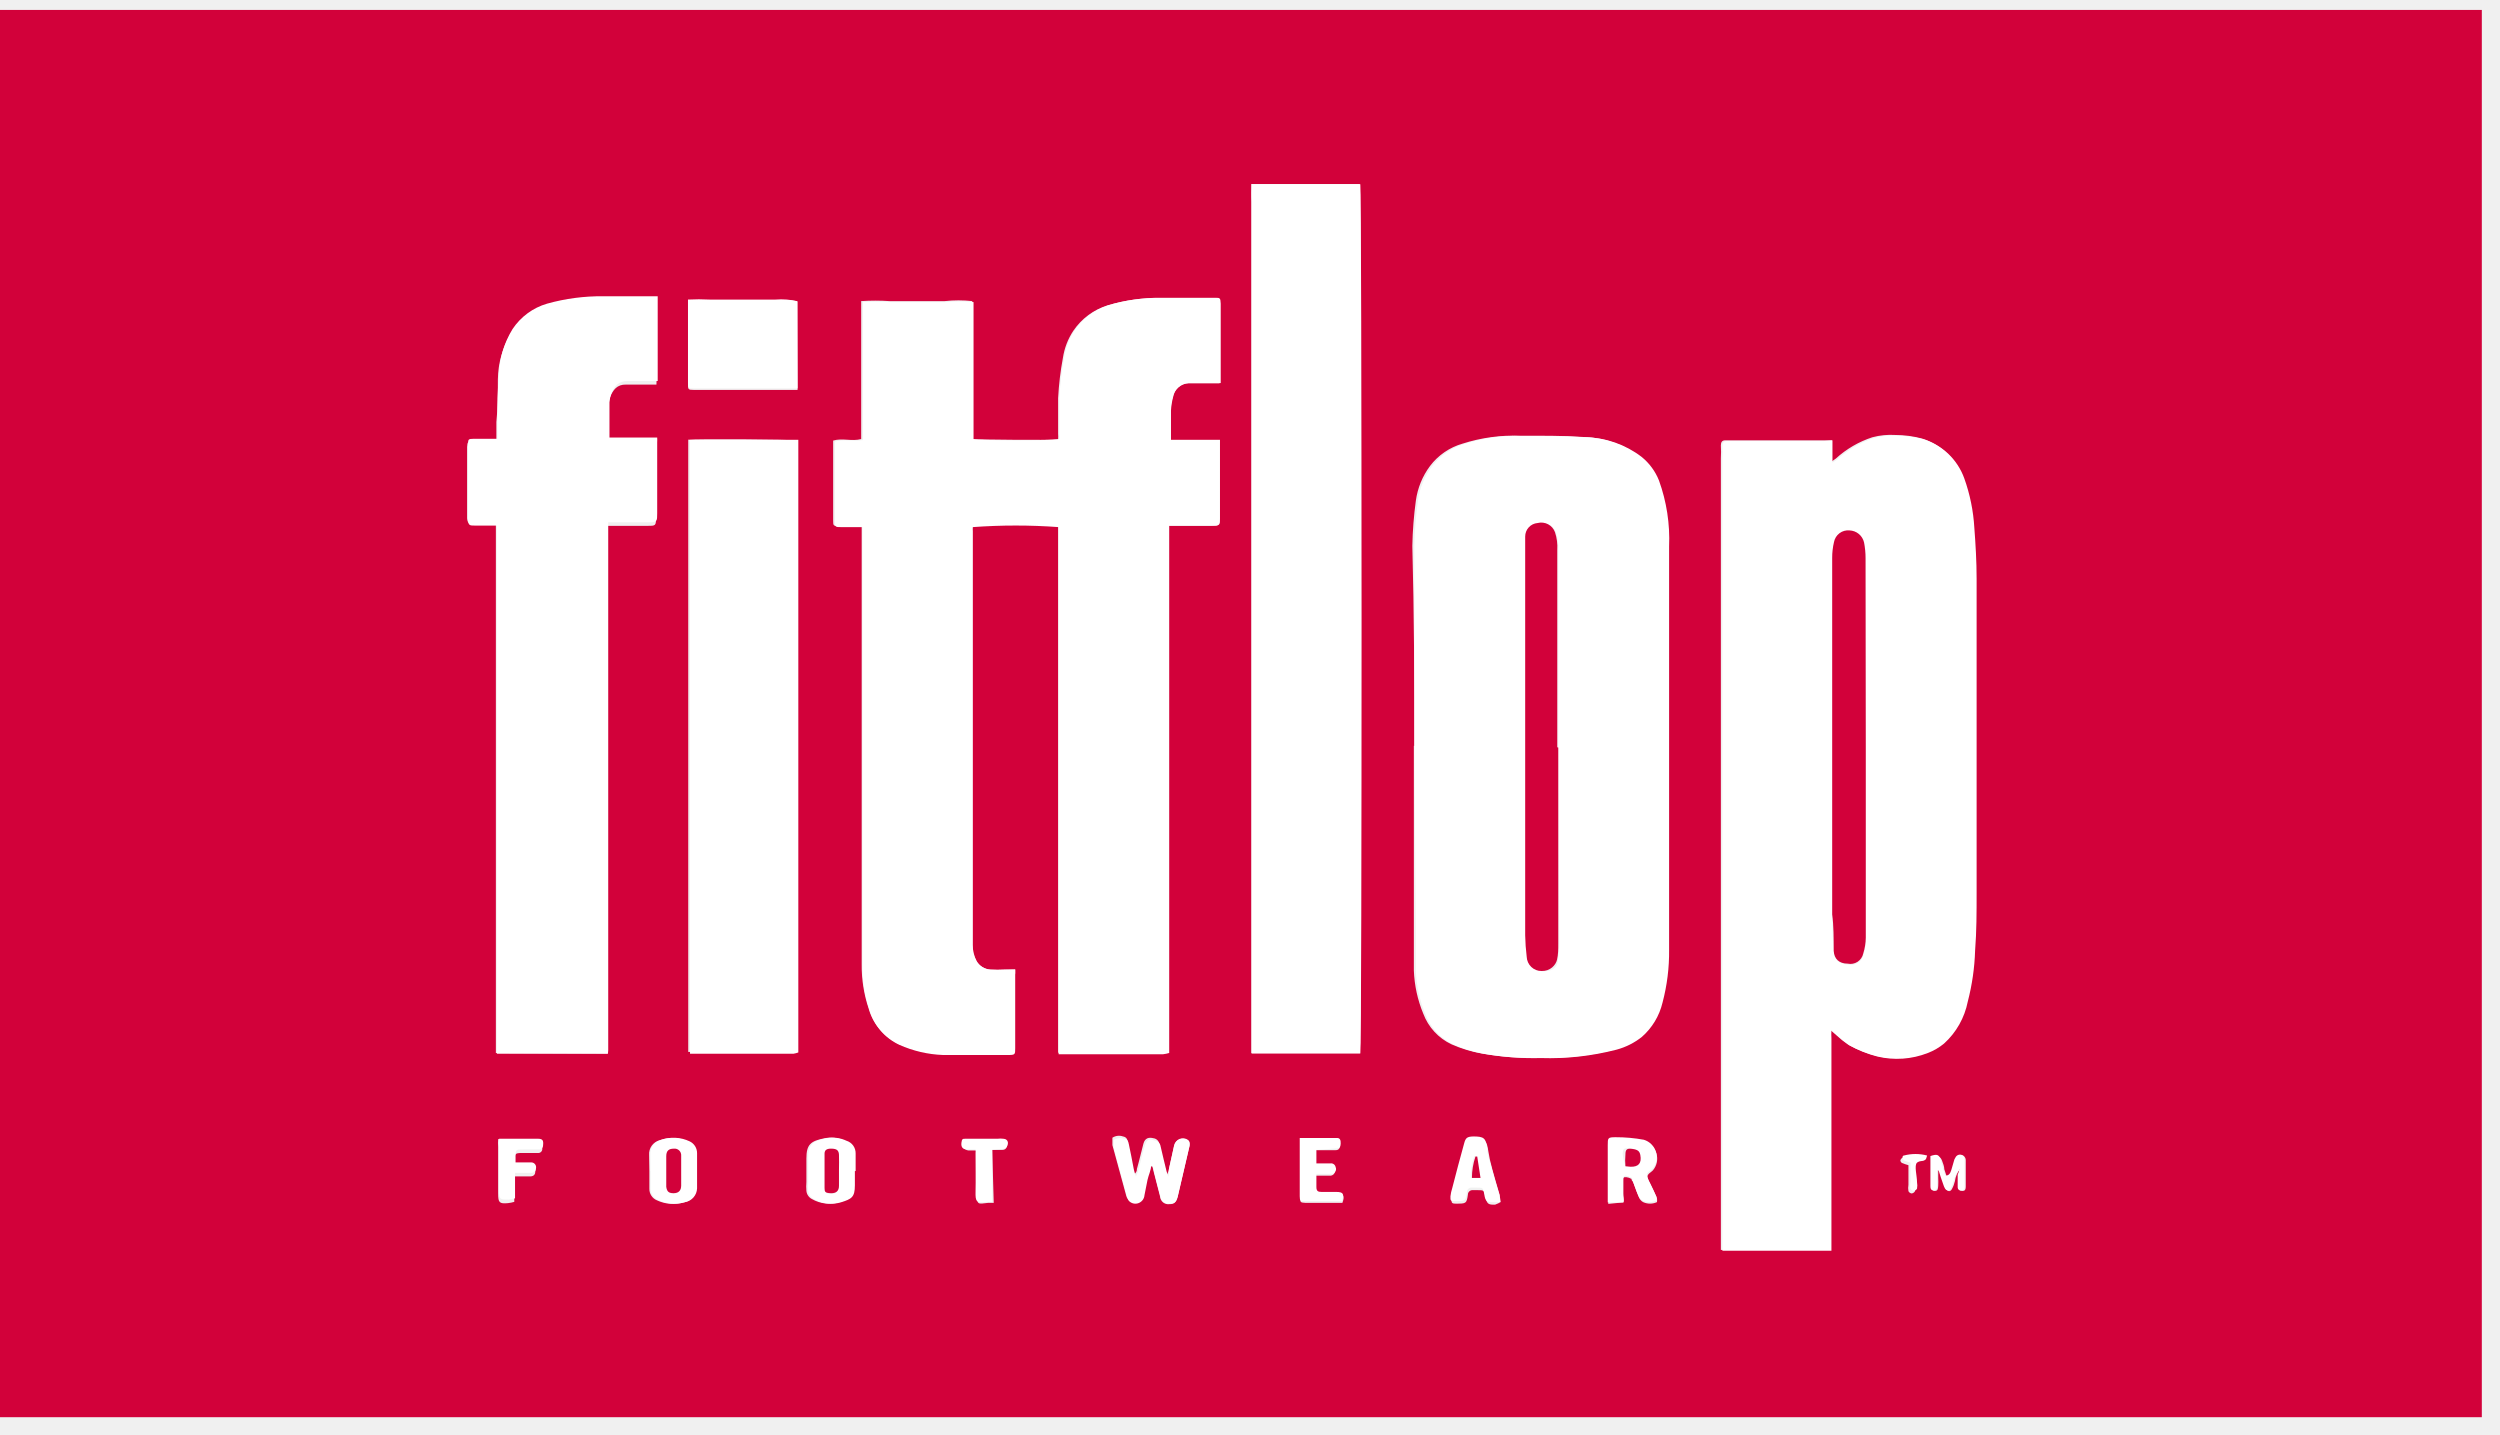
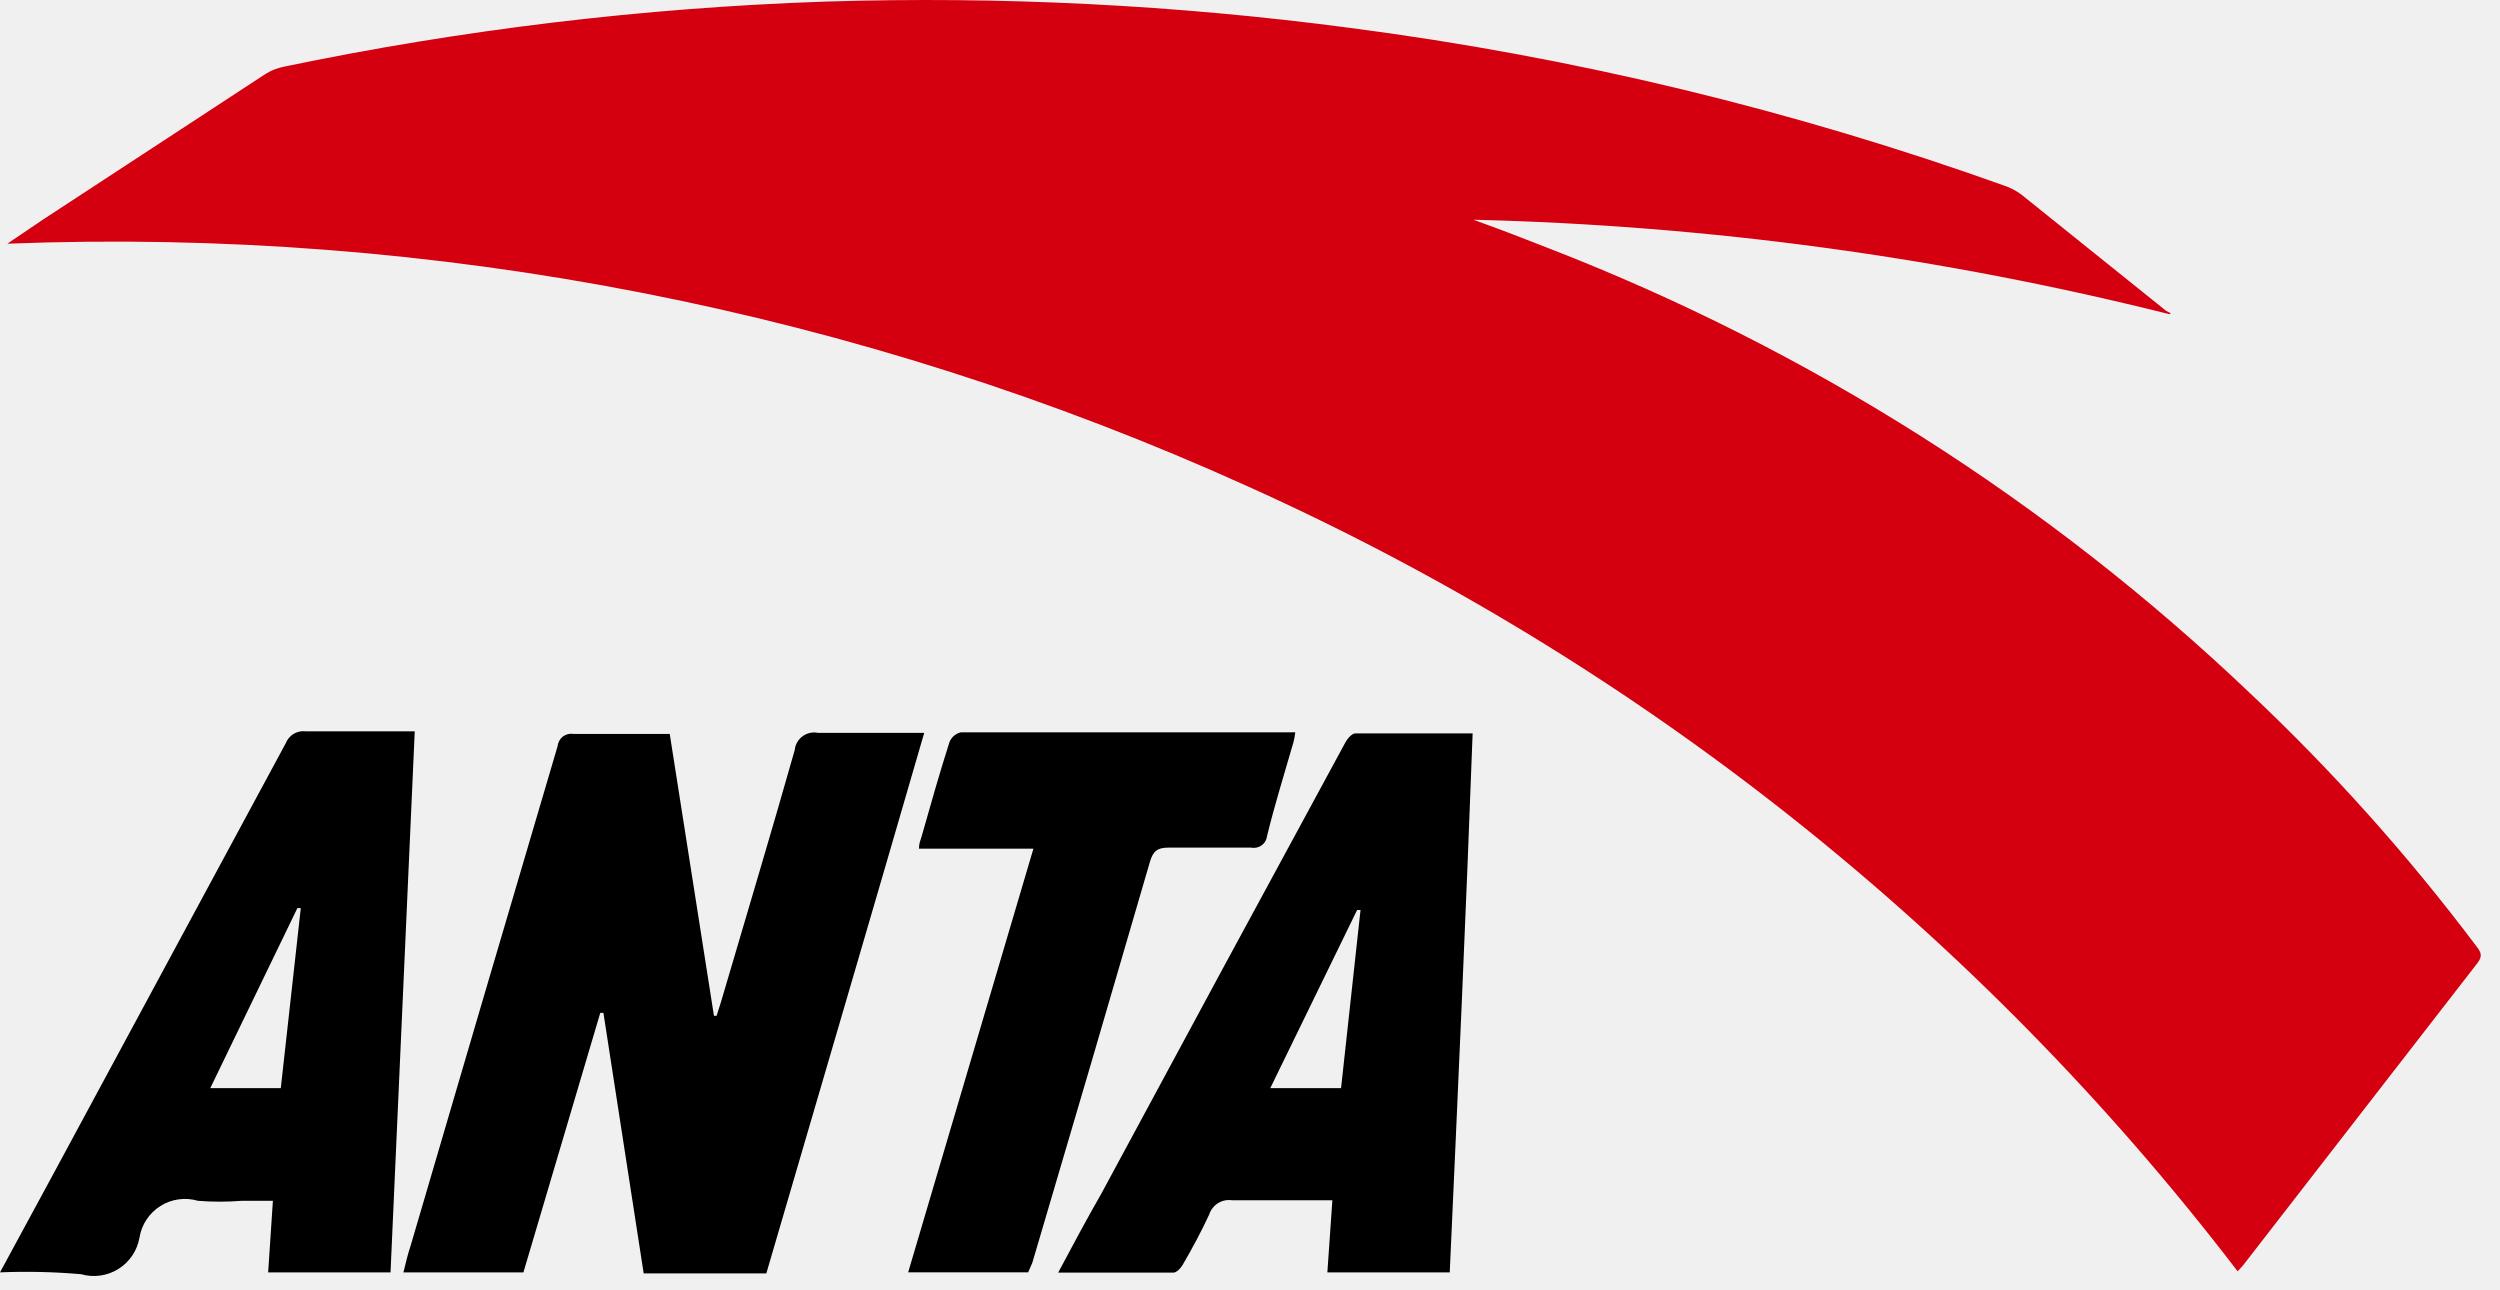
- <svg xmlns="http://www.w3.org/2000/svg" width="122" height="70" viewBox="0 0 122 70" fill="none">
-   <path d="M121.113 69.159H0V0.484H121.113V69.159ZM49.517 47.311H49.012C48.782 47.323 48.552 47.323 48.322 47.311C48.184 47.303 48.051 47.261 47.933 47.19C47.815 47.118 47.716 47.019 47.644 46.901C47.511 46.657 47.443 46.383 47.447 46.106V25.885C47.44 25.815 47.44 25.744 47.447 25.674C48.842 25.571 50.242 25.571 51.636 25.674V51.372H56.737C56.837 51.361 56.936 51.34 57.032 51.31V38.554C57.032 36.393 57.032 34.244 57.032 32.095C57.032 29.946 57.032 27.823 57.032 25.661H57.476H59.152C59.46 25.661 59.509 25.661 59.509 25.326C59.509 24.084 59.509 22.842 59.509 21.674C59.514 21.608 59.514 21.542 59.509 21.475H59.127H57.427H57.119C57.119 21.389 57.119 21.339 57.119 21.289C57.119 20.879 57.119 20.469 57.119 20.047C57.132 19.816 57.169 19.587 57.23 19.364C57.265 19.184 57.36 19.021 57.499 18.902C57.637 18.782 57.812 18.713 57.993 18.706H58.77H59.509C59.509 18.557 59.509 18.445 59.509 18.333V14.83C59.509 14.594 59.509 14.557 59.238 14.545H59.016C58.215 14.545 57.414 14.545 56.614 14.545C55.742 14.534 54.874 14.656 54.039 14.905C53.361 15.117 52.774 15.555 52.375 16.147C52.113 16.543 51.941 16.993 51.87 17.463C51.749 18.112 51.671 18.767 51.636 19.426C51.636 19.997 51.636 20.581 51.636 21.165C51.643 21.256 51.643 21.347 51.636 21.438C51.131 21.5 47.693 21.438 47.447 21.438V14.694C47.001 14.644 46.55 14.644 46.104 14.694H44.724C44.293 14.694 43.849 14.694 43.406 14.694C42.946 14.663 42.485 14.663 42.026 14.694V19.202C42.026 19.948 42.026 20.693 42.026 21.426C41.558 21.55 41.114 21.364 40.658 21.5V21.86C40.658 23.028 40.658 24.208 40.658 25.388C40.658 25.649 40.658 25.674 40.942 25.674H41.2H42.05V26.245C42.05 33.184 42.05 40.127 42.05 47.075C42.044 47.796 42.156 48.514 42.383 49.199C42.488 49.578 42.673 49.93 42.927 50.23C43.18 50.531 43.495 50.772 43.849 50.938C44.522 51.238 45.245 51.407 45.981 51.434C47.04 51.434 48.1 51.434 49.16 51.434C49.48 51.434 49.505 51.434 49.505 51.099V47.596C49.554 47.559 49.542 47.46 49.542 47.311H49.517ZM89.399 21.488H88.918H84.187C84.04 21.488 83.978 21.575 83.978 21.736C83.99 21.947 83.99 22.159 83.978 22.37V60.998H84.311H88.943H89.3V59.259C89.3 57.607 89.3 55.968 89.3 54.291C89.3 53.049 89.3 51.807 89.3 50.639C89.292 50.507 89.292 50.374 89.3 50.242L89.609 50.515C89.794 50.687 89.992 50.844 90.2 50.987C90.624 51.221 91.075 51.401 91.543 51.521C92.363 51.717 93.222 51.657 94.007 51.347C94.293 51.239 94.559 51.083 94.796 50.888C95.391 50.349 95.798 49.63 95.954 48.838C96.165 48.026 96.285 47.193 96.311 46.354C96.311 45.41 96.385 44.466 96.385 43.535C96.385 38.417 96.385 33.308 96.385 28.207C96.385 27.388 96.385 26.568 96.274 25.723C96.227 24.896 96.061 24.08 95.781 23.301C95.618 22.852 95.354 22.447 95.01 22.117C94.666 21.787 94.251 21.542 93.797 21.401C93.371 21.287 92.933 21.228 92.492 21.227C92.114 21.203 91.736 21.24 91.37 21.339C90.709 21.555 90.1 21.911 89.584 22.382L89.35 22.544L89.399 21.488ZM68.996 36.393V45.298C68.996 45.994 68.996 46.677 68.996 47.36C69.023 48.082 69.177 48.793 69.452 49.459C69.699 50.123 70.194 50.663 70.832 50.962C71.301 51.169 71.793 51.319 72.298 51.41C73.221 51.573 74.158 51.644 75.095 51.621C76.34 51.661 77.584 51.523 78.791 51.211C79.239 51.09 79.658 50.879 80.023 50.59C80.525 50.151 80.879 49.565 81.033 48.913C81.256 48.071 81.364 47.201 81.354 46.329C81.354 39.771 81.354 33.213 81.354 26.655C81.4 25.56 81.233 24.467 80.861 23.438C80.681 22.985 80.388 22.587 80.011 22.283C79.226 21.682 78.273 21.348 77.288 21.326C76.253 21.252 75.206 21.264 74.171 21.264C73.223 21.23 72.277 21.36 71.374 21.649C70.741 21.831 70.183 22.214 69.784 22.742C69.415 23.237 69.178 23.818 69.094 24.432C68.994 25.165 68.936 25.903 68.922 26.642C69.008 29.909 69.021 33.163 69.021 36.405L68.996 36.393ZM61.061 8.98C61.061 9.266 61.061 9.527 61.061 9.775V51.037C61.061 51.161 61.061 51.273 61.061 51.397H66.359C66.446 51.111 66.433 9.266 66.359 8.98H61.061ZM29.644 51.41V26.071C29.644 25.934 29.644 25.81 29.644 25.661H29.902H31.603C31.997 25.661 32.022 25.661 32.009 25.227C31.997 24.792 32.009 24.357 32.009 23.984V21.761C32.014 21.683 32.014 21.604 32.009 21.525H31.627H30.026H29.681C29.678 21.476 29.678 21.426 29.681 21.376C29.681 20.854 29.681 20.333 29.681 19.811C29.69 19.667 29.719 19.525 29.767 19.389C29.915 19.029 30.112 18.755 30.555 18.768H31.43H32.034C32.095 17.389 32.034 16.023 32.034 14.632H31.652C30.9 14.632 30.136 14.632 29.385 14.632C28.457 14.621 27.532 14.742 26.637 14.992C25.947 15.192 25.349 15.632 24.949 16.234C24.532 16.922 24.306 17.712 24.296 18.519C24.296 19.215 24.296 19.898 24.223 20.594C24.223 20.904 24.223 21.215 24.223 21.55H23.064C22.843 21.55 22.806 21.55 22.793 21.811V24.755C22.793 24.928 22.793 25.09 22.793 25.264C22.793 25.438 22.855 25.624 23.138 25.612H24.198C24.198 25.773 24.198 25.91 24.198 26.046C24.198 26.717 24.198 27.375 24.198 28.046V50.938C24.198 51.087 24.198 51.223 24.198 51.385L29.644 51.41ZM33.586 21.451V21.513C33.586 21.513 33.586 21.6 33.586 21.637C33.586 31.499 33.586 41.357 33.586 51.211C33.586 51.211 33.586 51.298 33.586 51.335H38.638C38.718 51.322 38.796 51.301 38.872 51.273V21.5C38.699 21.438 33.87 21.413 33.636 21.463L33.586 21.451ZM38.897 14.694C38.55 14.637 38.196 14.637 37.849 14.694H34.633C34.281 14.675 33.927 14.675 33.574 14.694C33.574 14.793 33.574 14.843 33.574 14.892V18.743C33.574 19.004 33.574 19.029 33.87 19.029H38.662H38.921L38.897 14.694ZM56.145 56.924H56.232C56.26 57.001 56.28 57.08 56.293 57.16C56.404 57.57 56.503 57.98 56.614 58.402C56.618 58.456 56.633 58.508 56.658 58.555C56.683 58.602 56.718 58.644 56.759 58.678C56.801 58.712 56.848 58.736 56.9 58.751C56.951 58.766 57.004 58.77 57.057 58.763C57.304 58.763 57.39 58.688 57.464 58.415C57.661 57.595 57.846 56.763 58.043 55.931C58.048 55.881 58.048 55.831 58.043 55.782C58.033 55.733 58.007 55.689 57.969 55.657C57.911 55.614 57.843 55.587 57.771 55.577C57.7 55.567 57.627 55.575 57.559 55.601C57.492 55.627 57.432 55.67 57.385 55.725C57.338 55.781 57.306 55.847 57.291 55.918L57.045 57.048C57.024 57.138 56.995 57.225 56.959 57.309C56.923 57.233 56.895 57.154 56.872 57.073C56.774 56.676 56.663 56.278 56.577 55.831C56.567 55.759 56.534 55.692 56.483 55.641C56.431 55.589 56.365 55.556 56.293 55.546C56.047 55.483 55.874 55.546 55.8 55.806C55.727 56.067 55.591 56.663 55.48 57.048C55.48 57.111 55.48 57.173 55.369 57.297C55.329 57.187 55.296 57.075 55.271 56.962C55.184 56.564 55.111 56.179 55.024 55.719C55.024 55.583 54.95 55.483 54.803 55.459C54.717 55.428 54.626 55.418 54.537 55.429C54.447 55.44 54.361 55.471 54.285 55.521C54.285 55.521 54.285 55.608 54.285 55.657C54.285 55.707 54.285 55.806 54.285 55.881L54.963 58.365C54.982 58.443 55.031 58.509 55.098 58.551C55.158 58.6 55.228 58.632 55.304 58.645C55.379 58.658 55.457 58.651 55.529 58.625C55.6 58.598 55.664 58.554 55.714 58.495C55.764 58.437 55.798 58.366 55.813 58.291C55.813 58.042 55.899 57.794 55.961 57.545C56.022 57.297 56.121 57.123 56.17 56.887L56.145 56.924ZM79.222 58.676C79.222 58.527 79.222 58.402 79.222 58.278C79.222 58.154 79.222 57.856 79.222 57.645C79.222 57.434 79.222 57.446 79.37 57.446C79.457 57.458 79.541 57.487 79.616 57.533C79.616 57.533 79.616 57.62 79.69 57.669C79.789 57.918 79.863 58.166 79.974 58.415C80.012 58.52 80.086 58.608 80.183 58.663C80.29 58.712 80.405 58.738 80.522 58.738C80.639 58.738 80.754 58.712 80.861 58.663C80.869 58.601 80.869 58.539 80.861 58.477C80.762 58.253 80.664 58.042 80.553 57.819C80.484 57.702 80.43 57.577 80.393 57.446C80.393 57.272 80.565 57.222 80.664 57.111C80.758 56.999 80.823 56.865 80.853 56.721C80.882 56.578 80.876 56.429 80.835 56.288C80.793 56.148 80.717 56.02 80.614 55.916C80.511 55.812 80.384 55.736 80.245 55.695C79.79 55.611 79.328 55.569 78.865 55.57C78.52 55.57 78.495 55.57 78.483 55.956V58.44C78.483 58.527 78.483 58.626 78.483 58.75L79.222 58.676ZM41.669 57.148C41.669 56.862 41.669 56.577 41.669 56.291C41.672 56.153 41.63 56.017 41.55 55.905C41.47 55.793 41.356 55.71 41.225 55.67C40.918 55.525 40.573 55.481 40.239 55.546C39.549 55.682 39.352 55.856 39.352 56.539V57.682C39.34 57.827 39.34 57.972 39.352 58.117C39.36 58.201 39.389 58.281 39.437 58.351C39.484 58.42 39.548 58.477 39.623 58.514C39.821 58.628 40.04 58.701 40.266 58.729C40.493 58.757 40.722 58.739 40.942 58.676C41.471 58.514 41.607 58.427 41.632 57.843L41.669 57.148ZM31.689 57.148V58.005C31.685 58.127 31.718 58.247 31.785 58.349C31.851 58.451 31.946 58.531 32.059 58.576C32.471 58.77 32.94 58.805 33.377 58.676C33.535 58.647 33.678 58.565 33.784 58.443C33.889 58.321 33.95 58.167 33.956 58.005C33.956 57.434 33.956 56.862 33.956 56.291C33.957 56.168 33.923 56.047 33.857 55.944C33.792 55.84 33.697 55.758 33.586 55.707C33.144 55.501 32.64 55.478 32.182 55.645C32.028 55.688 31.893 55.783 31.801 55.914C31.709 56.045 31.665 56.205 31.677 56.365L31.689 57.148ZM73.185 58.676C73.185 58.539 73.185 58.427 73.185 58.315C73.062 57.893 72.939 57.483 72.828 57.073C72.717 56.663 72.68 56.489 72.631 56.179C72.557 55.657 72.47 55.583 71.941 55.583C71.645 55.583 71.571 55.645 71.497 55.931C71.3 56.651 71.103 57.371 70.918 58.104C70.876 58.233 70.847 58.367 70.832 58.502C70.832 58.688 70.832 58.738 71.041 58.738C71.546 58.738 71.571 58.738 71.633 58.303C71.632 58.271 71.639 58.24 71.651 58.211C71.664 58.182 71.683 58.157 71.706 58.135C71.729 58.114 71.757 58.098 71.787 58.089C71.816 58.079 71.848 58.076 71.879 58.079H72.101C72.409 58.079 72.433 58.079 72.495 58.415C72.557 58.75 72.631 58.8 72.963 58.787C73.056 58.752 73.147 58.71 73.234 58.663L73.185 58.676ZM64.191 56.129H65.177C65.349 56.129 65.386 56.018 65.398 55.881C65.411 55.744 65.398 55.645 65.226 55.62H63.452C63.448 55.678 63.448 55.736 63.452 55.794C63.452 56.688 63.452 57.57 63.452 58.465C63.452 58.663 63.452 58.688 63.698 58.7H65.398H65.509C65.632 58.353 65.583 58.266 65.226 58.253H64.437C64.277 58.253 64.191 58.179 64.191 58.017C64.191 57.856 64.191 57.607 64.191 57.371H64.881C64.923 57.378 64.966 57.373 65.005 57.356C65.045 57.34 65.079 57.313 65.104 57.279C65.13 57.244 65.145 57.203 65.149 57.161C65.153 57.118 65.146 57.075 65.127 57.036C65.115 56.979 65.082 56.928 65.033 56.896C64.985 56.863 64.926 56.851 64.868 56.862C64.647 56.862 64.425 56.862 64.191 56.862V56.129ZM24.309 55.583C24.299 55.711 24.299 55.84 24.309 55.968C24.309 56.738 24.309 57.496 24.309 58.253C24.309 58.688 24.37 58.75 24.789 58.713C24.894 58.702 24.997 58.681 25.097 58.651V57.409H25.43H25.873C26.021 57.409 26.12 57.334 26.12 57.185C26.127 57.151 26.127 57.116 26.119 57.083C26.111 57.049 26.097 57.017 26.075 56.99C26.054 56.963 26.027 56.94 25.997 56.925C25.966 56.909 25.932 56.901 25.898 56.9C25.763 56.9 25.627 56.9 25.492 56.9H25.122C25.122 56.8 25.122 56.726 25.122 56.651C25.122 56.303 25.122 56.266 25.479 56.266H26.243C26.271 56.27 26.299 56.267 26.326 56.259C26.353 56.25 26.378 56.236 26.399 56.217C26.42 56.199 26.436 56.175 26.448 56.15C26.459 56.124 26.465 56.096 26.465 56.067C26.465 55.831 26.465 55.757 26.206 55.744H24.974L24.309 55.583ZM48.42 56.117H48.901C49.073 56.117 49.135 56.018 49.16 55.844C49.184 55.67 49.049 55.657 48.938 55.62C48.844 55.608 48.748 55.608 48.654 55.62H47.188C47.053 55.62 47.004 55.695 46.991 55.819C46.979 55.943 47.053 56.117 47.25 56.142H47.681C47.686 56.204 47.686 56.266 47.681 56.328C47.681 56.949 47.681 57.57 47.681 58.191C47.681 58.812 47.681 58.763 48.223 58.7C48.309 58.7 48.383 58.7 48.494 58.7L48.42 56.117ZM95.596 57.073V57.347C95.596 57.533 95.596 57.707 95.596 57.893C95.596 58.079 95.596 58.104 95.757 58.117C95.917 58.129 95.929 58.005 95.929 57.906C95.929 57.471 95.929 57.036 95.929 56.601C95.926 56.559 95.914 56.518 95.892 56.481C95.871 56.444 95.841 56.413 95.806 56.39C95.747 56.365 95.68 56.364 95.621 56.387C95.561 56.41 95.512 56.456 95.486 56.514C95.448 56.566 95.423 56.626 95.412 56.688C95.412 56.825 95.338 56.974 95.288 57.111C95.239 57.247 95.202 57.409 94.993 57.396L94.882 57.061C94.882 56.924 94.82 56.775 94.771 56.639C94.722 56.502 94.598 56.328 94.266 56.44C94.266 56.912 94.266 57.396 94.266 57.881C94.266 57.992 94.266 58.117 94.426 58.117C94.586 58.117 94.574 57.968 94.586 57.856C94.598 57.744 94.586 57.607 94.586 57.483V57.123H94.66C94.734 57.359 94.808 57.595 94.894 57.831C94.915 57.9 94.944 57.967 94.98 58.03C95.054 58.154 95.177 58.166 95.251 58.03C95.319 57.909 95.368 57.779 95.399 57.645C95.428 57.428 95.513 57.222 95.646 57.048L95.596 57.073ZM93.945 56.514C93.574 56.415 93.183 56.415 92.812 56.514C92.812 56.514 92.738 56.589 92.738 56.626C92.74 56.651 92.748 56.676 92.76 56.697C92.773 56.719 92.791 56.737 92.812 56.75C92.916 56.795 93.023 56.832 93.132 56.862V57.819C93.113 57.921 93.113 58.026 93.132 58.129C93.147 58.16 93.17 58.187 93.198 58.206C93.226 58.226 93.258 58.238 93.292 58.241C93.326 58.236 93.358 58.223 93.385 58.204C93.413 58.184 93.436 58.159 93.453 58.129C93.472 58.026 93.472 57.921 93.453 57.819C93.453 57.496 93.453 57.173 93.453 56.862C93.453 56.552 93.933 56.726 94.007 56.502L93.945 56.514Z" fill="#D2013A" />
-   <path d="M49.542 47.31C49.542 47.459 49.542 47.559 49.542 47.646V51.148C49.542 51.459 49.542 51.484 49.197 51.484C48.137 51.484 47.078 51.484 46.018 51.484C45.282 51.456 44.559 51.288 43.886 50.987C43.532 50.822 43.217 50.58 42.964 50.28C42.711 49.98 42.525 49.628 42.42 49.248C42.193 48.564 42.081 47.846 42.088 47.124C42.088 40.177 42.088 33.234 42.088 26.295V25.723H41.237H41.028C40.769 25.723 40.745 25.723 40.745 25.438C40.745 24.195 40.745 23.078 40.745 21.91V21.55C41.2 21.413 41.644 21.55 42.112 21.475C42.112 20.742 42.112 19.997 42.112 19.252V14.743C42.572 14.713 43.033 14.713 43.492 14.743C43.936 14.743 44.379 14.743 44.81 14.743H46.166C46.612 14.694 47.062 14.694 47.509 14.743V21.426C47.755 21.5 51.205 21.525 51.698 21.426C51.704 21.335 51.704 21.243 51.698 21.152C51.698 20.569 51.698 19.985 51.698 19.413C51.733 18.755 51.811 18.099 51.932 17.451C52.002 16.98 52.175 16.53 52.437 16.134C52.836 15.542 53.422 15.104 54.1 14.892C54.936 14.643 55.804 14.522 56.675 14.532C57.476 14.532 58.277 14.532 59.078 14.532H59.3C59.534 14.532 59.558 14.532 59.571 14.818V18.32C59.571 18.432 59.571 18.544 59.571 18.693H58.794H58.018C57.836 18.701 57.662 18.77 57.523 18.889C57.385 19.008 57.29 19.171 57.254 19.351C57.194 19.574 57.156 19.803 57.144 20.035C57.144 20.457 57.144 20.867 57.144 21.277C57.144 21.277 57.144 21.376 57.144 21.463H57.452H59.152H59.534C59.538 21.529 59.538 21.595 59.534 21.662C59.534 22.904 59.534 24.146 59.534 25.313C59.534 25.611 59.534 25.649 59.176 25.649H57.501H57.057C57.057 27.81 57.057 29.946 57.057 32.083C57.057 34.219 57.057 36.38 57.057 38.541V51.385C56.961 51.415 56.862 51.435 56.761 51.447H51.661V25.723C50.266 25.621 48.866 25.621 47.472 25.723C47.465 25.793 47.465 25.864 47.472 25.934V46.118C47.468 46.396 47.536 46.67 47.669 46.913C47.74 47.032 47.84 47.131 47.958 47.202C48.076 47.273 48.209 47.315 48.346 47.323C48.576 47.336 48.807 47.336 49.036 47.323L49.542 47.31Z" fill="white" />
-   <path d="M89.424 21.488V22.581L89.658 22.419C90.174 21.948 90.782 21.593 91.444 21.376C91.809 21.278 92.188 21.24 92.566 21.264C93.006 21.265 93.445 21.324 93.871 21.438C94.325 21.579 94.74 21.825 95.084 22.154C95.428 22.484 95.692 22.889 95.855 23.339C96.135 24.118 96.3 24.933 96.348 25.761C96.409 26.568 96.459 27.388 96.459 28.245C96.459 33.346 96.459 38.455 96.459 43.572C96.459 44.504 96.459 45.447 96.385 46.392C96.359 47.23 96.239 48.064 96.028 48.876C95.872 49.667 95.466 50.386 94.87 50.925C94.633 51.121 94.367 51.276 94.081 51.385C93.296 51.694 92.437 51.755 91.617 51.559C91.149 51.438 90.698 51.259 90.274 51.024C90.066 50.882 89.868 50.724 89.682 50.552L89.374 50.279C89.366 50.411 89.366 50.544 89.374 50.677C89.374 51.919 89.374 53.161 89.374 54.328C89.374 55.968 89.374 57.607 89.374 59.297V61.036H89.017H84.385H84.052V22.407C84.064 22.196 84.064 21.985 84.052 21.774C84.052 21.612 84.114 21.538 84.261 21.525H88.993L89.424 21.488ZM91.05 36.393V27.239C91.05 26.984 91.026 26.73 90.976 26.481C90.939 26.32 90.85 26.175 90.723 26.07C90.596 25.964 90.438 25.904 90.274 25.897C90.099 25.878 89.923 25.927 89.781 26.033C89.64 26.139 89.543 26.294 89.51 26.469C89.45 26.725 89.421 26.988 89.424 27.251V44.106C89.424 44.292 89.424 44.491 89.424 44.677C89.424 45.274 89.424 45.919 89.498 46.454C89.498 46.851 89.769 47.037 90.175 47.075C90.258 47.093 90.343 47.094 90.426 47.079C90.509 47.064 90.589 47.033 90.66 46.986C90.731 46.94 90.792 46.88 90.84 46.81C90.888 46.74 90.922 46.661 90.939 46.578C91.017 46.328 91.058 46.069 91.062 45.808C91.062 42.653 91.05 39.548 91.05 36.443V36.393Z" fill="white" />
-   <path d="M69.021 36.405C69.021 33.163 69.021 29.909 69.021 26.655C69.035 25.915 69.092 25.177 69.193 24.444C69.276 23.831 69.514 23.249 69.883 22.755C70.282 22.227 70.839 21.843 71.472 21.662C72.376 21.372 73.322 21.242 74.269 21.277C75.304 21.277 76.351 21.277 77.386 21.339C78.371 21.36 79.324 21.695 80.109 22.295C80.487 22.6 80.78 22.998 80.959 23.45C81.331 24.48 81.499 25.573 81.452 26.667C81.452 33.225 81.452 39.784 81.452 46.342C81.463 47.214 81.355 48.083 81.132 48.925C80.977 49.577 80.624 50.163 80.122 50.602C79.757 50.891 79.338 51.103 78.889 51.223C77.683 51.535 76.438 51.673 75.193 51.633C74.256 51.656 73.32 51.585 72.397 51.422C71.892 51.331 71.4 51.181 70.93 50.975C70.293 50.675 69.797 50.136 69.55 49.472C69.276 48.805 69.121 48.094 69.094 47.373C69.094 46.69 69.094 46.006 69.094 45.311L69.021 36.405ZM76.043 36.48V26.854C76.063 26.559 76.025 26.264 75.933 25.984C75.871 25.817 75.75 25.678 75.593 25.596C75.436 25.513 75.254 25.492 75.082 25.537C74.918 25.549 74.764 25.624 74.652 25.747C74.54 25.869 74.478 26.029 74.479 26.195C74.479 26.605 74.479 27.015 74.479 27.437V45.659C74.485 46.008 74.51 46.356 74.553 46.702C74.559 46.891 74.639 47.07 74.775 47.2C74.911 47.33 75.092 47.401 75.279 47.398C75.698 47.398 75.982 47.286 76.031 46.851C76.08 46.416 76.093 46.329 76.093 46.069C76.068 42.872 76.052 39.676 76.043 36.48Z" fill="white" />
-   <path d="M61.086 8.993H66.384C66.458 9.278 66.47 51.124 66.384 51.41H61.086C61.086 51.285 61.086 51.174 61.086 51.049V9.85C61.061 9.539 61.074 9.278 61.086 8.993Z" fill="white" />
-   <path d="M29.668 51.422H24.247C24.247 51.26 24.247 51.123 24.247 50.974V28.083C24.247 27.412 24.247 26.754 24.247 26.083C24.247 25.947 24.247 25.81 24.247 25.649H23.188C22.904 25.649 22.843 25.649 22.843 25.301C22.843 24.953 22.843 24.965 22.843 24.791V21.674C22.843 21.45 22.843 21.413 23.114 21.413H24.272C24.272 21.078 24.272 20.767 24.272 20.457C24.272 19.761 24.272 19.078 24.346 18.382C24.352 17.561 24.583 16.758 25.011 16.06C25.411 15.458 26.009 15.018 26.699 14.818C27.593 14.568 28.518 14.447 29.447 14.457C30.198 14.457 30.962 14.457 31.714 14.457H32.096C32.096 15.849 32.096 17.215 32.096 18.594H31.492H30.617C30.174 18.594 29.976 18.854 29.828 19.215C29.781 19.351 29.752 19.493 29.742 19.637C29.742 20.159 29.742 20.68 29.742 21.202C29.739 21.252 29.739 21.301 29.742 21.351H30.087H31.689H32.071C32.076 21.43 32.076 21.508 32.071 21.587V23.81C32.071 24.233 32.071 24.667 32.071 25.052C32.071 25.437 32.071 25.487 31.664 25.487H29.939H29.681C29.681 25.636 29.681 25.76 29.681 25.897V51.248L29.668 51.422Z" fill="white" />
-   <path d="M33.636 21.463C33.894 21.463 38.724 21.463 38.958 21.463V51.36C38.882 51.388 38.804 51.408 38.724 51.422H33.673C33.673 51.422 33.673 51.335 33.673 51.297C33.673 41.435 33.673 31.578 33.673 21.724C33.673 21.724 33.673 21.637 33.673 21.599L33.636 21.463Z" fill="white" />
-   <path d="M38.921 14.706V18.954H38.662H33.87C33.599 18.954 33.574 18.954 33.574 18.668V14.818C33.574 14.818 33.574 14.718 33.574 14.619C33.927 14.6 34.281 14.6 34.633 14.619H37.849C38.209 14.588 38.571 14.618 38.921 14.706Z" fill="white" />
-   <path d="M56.17 56.887C56.17 57.123 56.047 57.347 55.998 57.583C55.948 57.819 55.899 58.08 55.85 58.328C55.844 58.406 55.817 58.481 55.774 58.545C55.73 58.609 55.67 58.661 55.6 58.695C55.531 58.729 55.453 58.744 55.376 58.739C55.298 58.733 55.224 58.707 55.16 58.663C55.093 58.621 55.044 58.554 55.024 58.477L54.347 55.993C54.347 55.918 54.347 55.844 54.347 55.769C54.347 55.695 54.347 55.645 54.347 55.633C54.422 55.583 54.508 55.552 54.598 55.541C54.688 55.53 54.779 55.54 54.864 55.571C55.012 55.571 55.061 55.695 55.086 55.831C55.172 56.229 55.246 56.614 55.332 57.073C55.358 57.187 55.391 57.299 55.431 57.409C55.492 57.285 55.517 57.222 55.542 57.16C55.653 56.738 55.739 56.303 55.862 55.918C55.985 55.533 56.108 55.595 56.355 55.657C56.426 55.668 56.493 55.701 56.544 55.752C56.595 55.804 56.628 55.871 56.638 55.943C56.725 56.353 56.835 56.751 56.934 57.185C56.956 57.266 56.985 57.345 57.02 57.421C57.043 57.298 57.052 57.173 57.045 57.049L57.304 55.894C57.318 55.822 57.351 55.756 57.398 55.701C57.444 55.645 57.504 55.603 57.572 55.577C57.639 55.551 57.712 55.542 57.784 55.552C57.855 55.562 57.923 55.59 57.981 55.633C58.02 55.664 58.046 55.708 58.055 55.757C58.061 55.806 58.061 55.856 58.055 55.906C57.858 56.726 57.673 57.558 57.476 58.39C57.402 58.663 57.316 58.738 57.069 58.738C57.017 58.745 56.963 58.741 56.912 58.726C56.861 58.712 56.813 58.687 56.771 58.653C56.73 58.62 56.696 58.578 56.671 58.53C56.646 58.483 56.63 58.431 56.626 58.378C56.515 57.98 56.416 57.57 56.306 57.136C56.292 57.055 56.272 56.976 56.244 56.9L56.17 56.887Z" fill="white" />
-   <path d="M79.222 58.676H78.458C78.458 58.551 78.458 58.452 78.458 58.365V55.881C78.458 55.533 78.458 55.496 78.84 55.496C79.303 55.495 79.765 55.536 80.22 55.62C80.36 55.662 80.487 55.738 80.59 55.842C80.693 55.945 80.769 56.073 80.81 56.214C80.852 56.354 80.858 56.503 80.828 56.647C80.798 56.79 80.733 56.924 80.639 57.036C80.54 57.148 80.343 57.197 80.368 57.371C80.406 57.502 80.459 57.627 80.528 57.744C80.639 57.968 80.738 58.179 80.836 58.402C80.845 58.464 80.845 58.527 80.836 58.589C80.73 58.638 80.614 58.663 80.497 58.663C80.38 58.663 80.265 58.638 80.159 58.589C80.062 58.533 79.987 58.446 79.949 58.34C79.838 58.092 79.764 57.843 79.666 57.595C79.666 57.595 79.666 57.483 79.592 57.458C79.516 57.413 79.433 57.383 79.345 57.371C79.234 57.371 79.198 57.471 79.198 57.57C79.198 57.669 79.198 57.992 79.198 58.204C79.198 58.415 79.284 58.526 79.222 58.676ZM79.222 56.912H79.432C79.826 56.912 79.986 56.738 79.912 56.34C79.912 56.154 79.789 56.08 79.53 56.042C79.272 56.005 79.198 56.042 79.185 56.316C79.21 56.519 79.255 56.718 79.321 56.912H79.222Z" fill="white" />
-   <path d="M41.718 57.148V57.843C41.718 58.427 41.558 58.514 41.028 58.676C40.809 58.739 40.579 58.757 40.353 58.729C40.126 58.701 39.908 58.628 39.71 58.514C39.635 58.477 39.571 58.42 39.523 58.351C39.476 58.281 39.447 58.201 39.439 58.117C39.426 57.972 39.426 57.827 39.439 57.682V56.539C39.439 55.856 39.636 55.682 40.326 55.546C40.659 55.482 41.004 55.525 41.311 55.67C41.442 55.711 41.557 55.793 41.637 55.905C41.717 56.017 41.758 56.153 41.755 56.291C41.755 56.577 41.755 56.862 41.755 57.148H41.718ZM40.942 57.148C40.942 56.887 40.942 56.639 40.942 56.39C40.942 56.142 40.831 56.105 40.609 56.092C40.387 56.08 40.239 56.092 40.239 56.328C40.239 56.883 40.239 57.442 40.239 58.005C40.239 58.204 40.35 58.253 40.535 58.266C40.72 58.278 40.917 58.191 40.942 57.906C40.966 57.62 40.942 57.359 40.942 57.111V57.148Z" fill="white" />
-   <path d="M31.738 57.136V56.353C31.727 56.193 31.771 56.033 31.863 55.902C31.955 55.77 32.09 55.675 32.243 55.633C32.701 55.466 33.206 55.488 33.648 55.695C33.759 55.745 33.853 55.828 33.919 55.931C33.984 56.035 34.019 56.156 34.017 56.279C34.017 56.85 34.017 57.421 34.017 57.993C34.011 58.154 33.951 58.309 33.845 58.431C33.74 58.553 33.596 58.635 33.438 58.663C33.002 58.793 32.533 58.758 32.12 58.564C32.008 58.518 31.912 58.439 31.846 58.337C31.78 58.235 31.747 58.114 31.75 57.993V57.136H31.738ZM33.241 57.136C33.241 56.9 33.241 56.651 33.241 56.415C33.245 56.367 33.239 56.319 33.222 56.274C33.205 56.23 33.179 56.189 33.145 56.156C33.11 56.122 33.069 56.097 33.024 56.082C32.979 56.067 32.931 56.062 32.884 56.067C32.638 56.067 32.514 56.167 32.514 56.44C32.514 56.912 32.514 57.384 32.514 57.868C32.516 57.889 32.516 57.91 32.514 57.931C32.514 58.154 32.638 58.241 32.872 58.241C33.106 58.241 33.229 58.142 33.241 57.868C33.254 57.595 33.241 57.371 33.241 57.123V57.136Z" fill="white" />
-   <path d="M73.234 58.663C73.124 58.671 73.012 58.671 72.902 58.663C72.569 58.663 72.495 58.663 72.433 58.29C72.372 57.918 72.347 57.968 72.039 57.955H71.83C71.799 57.952 71.767 57.955 71.737 57.964C71.707 57.974 71.68 57.99 71.657 58.011C71.633 58.032 71.615 58.058 71.602 58.087C71.59 58.116 71.583 58.147 71.583 58.179C71.522 58.626 71.497 58.613 70.992 58.613C70.807 58.613 70.77 58.613 70.782 58.377C70.798 58.242 70.827 58.109 70.869 57.98C71.054 57.247 71.251 56.527 71.448 55.806C71.522 55.521 71.596 55.471 71.891 55.459C72.421 55.459 72.507 55.533 72.581 56.055C72.581 56.365 72.704 56.663 72.778 56.949C72.852 57.235 73.013 57.781 73.136 58.191C73.21 58.415 73.21 58.526 73.234 58.663ZM72.249 57.483L72.027 56.427H71.941C71.828 56.763 71.769 57.116 71.768 57.471L72.249 57.483Z" fill="white" />
-   <path d="M64.24 56.117V56.775C64.474 56.775 64.696 56.775 64.918 56.775C64.975 56.764 65.034 56.776 65.082 56.809C65.131 56.841 65.165 56.892 65.177 56.949C65.195 56.988 65.203 57.031 65.199 57.073C65.195 57.116 65.179 57.157 65.154 57.191C65.128 57.226 65.094 57.253 65.055 57.269C65.015 57.286 64.972 57.291 64.93 57.284H64.24C64.24 57.52 64.24 57.731 64.24 57.93C64.24 58.129 64.326 58.166 64.487 58.166H65.201C65.558 58.166 65.608 58.266 65.485 58.613H65.374H63.673C63.464 58.613 63.427 58.613 63.427 58.377C63.427 57.483 63.427 56.601 63.427 55.707C63.424 55.649 63.424 55.591 63.427 55.533H65.251C65.398 55.533 65.435 55.657 65.423 55.794C65.411 55.93 65.423 56.042 65.201 56.042L64.24 56.117Z" fill="white" />
-   <path d="M24.358 55.57H25.011H26.243C26.49 55.57 26.526 55.657 26.502 55.893C26.502 55.922 26.496 55.95 26.485 55.975C26.474 56.001 26.457 56.025 26.436 56.043C26.415 56.062 26.39 56.076 26.363 56.085C26.336 56.093 26.308 56.096 26.28 56.092H25.516C25.184 56.092 25.147 56.092 25.159 56.477C25.159 56.552 25.159 56.626 25.159 56.725H25.529C25.664 56.725 25.8 56.725 25.935 56.725C25.97 56.727 26.003 56.735 26.034 56.751C26.064 56.766 26.091 56.789 26.112 56.816C26.134 56.843 26.148 56.875 26.156 56.908C26.164 56.942 26.164 56.977 26.157 57.011C26.157 57.16 26.058 57.235 25.91 57.235H25.467H25.134V58.477C25.034 58.507 24.931 58.528 24.826 58.539C24.407 58.539 24.346 58.539 24.346 58.079C24.346 57.322 24.346 56.564 24.346 55.794C24.346 55.719 24.351 55.645 24.358 55.57Z" fill="white" />
-   <path d="M48.42 56.105V58.651C48.31 58.651 48.236 58.651 48.149 58.651C47.644 58.713 47.595 58.651 47.607 58.142C47.62 57.632 47.607 56.9 47.607 56.279C47.612 56.217 47.612 56.154 47.607 56.092H47.176C46.979 56.092 46.893 55.968 46.917 55.769C46.942 55.571 46.979 55.571 47.114 55.571H48.679C48.773 55.558 48.868 55.558 48.963 55.571C49.074 55.571 49.197 55.645 49.184 55.794C49.172 55.943 49.098 56.055 48.926 56.067L48.42 56.105Z" fill="white" />
-   <path d="M95.646 57.048C95.495 57.208 95.388 57.405 95.338 57.62C95.307 57.755 95.257 57.884 95.19 58.005C95.116 58.129 94.993 58.117 94.919 58.005C94.883 57.942 94.854 57.876 94.833 57.806C94.746 57.57 94.672 57.334 94.599 57.098H94.525V57.458C94.525 57.583 94.525 57.707 94.525 57.831C94.525 57.955 94.525 58.092 94.364 58.092C94.204 58.092 94.204 57.968 94.204 57.856C94.204 57.371 94.204 56.887 94.204 56.415C94.537 56.303 94.623 56.34 94.709 56.614C94.796 56.887 94.783 56.9 94.82 57.036L94.931 57.371C95.141 57.371 95.177 57.222 95.227 57.086C95.276 56.949 95.301 56.8 95.35 56.663C95.362 56.601 95.387 56.541 95.424 56.49C95.451 56.431 95.499 56.385 95.559 56.362C95.619 56.339 95.685 56.34 95.744 56.365C95.78 56.389 95.809 56.42 95.831 56.456C95.852 56.493 95.865 56.534 95.868 56.577C95.868 57.011 95.868 57.446 95.868 57.881C95.868 57.98 95.868 58.104 95.695 58.092C95.522 58.079 95.535 57.968 95.535 57.868C95.535 57.769 95.535 57.508 95.535 57.322L95.646 57.048Z" fill="white" />
-   <path d="M94.007 56.502C93.945 56.725 93.699 56.601 93.551 56.738C93.403 56.875 93.551 57.371 93.551 57.694C93.57 57.797 93.57 57.902 93.551 58.005C93.535 58.035 93.512 58.06 93.484 58.079C93.456 58.099 93.424 58.111 93.391 58.117C93.357 58.114 93.324 58.102 93.296 58.082C93.268 58.062 93.246 58.036 93.231 58.005C93.211 57.902 93.211 57.797 93.231 57.694V56.738C93.122 56.708 93.015 56.671 92.91 56.626C92.889 56.613 92.872 56.594 92.859 56.573C92.846 56.551 92.838 56.527 92.837 56.502C92.837 56.502 92.837 56.39 92.91 56.39C93.282 56.291 93.672 56.291 94.044 56.39L94.007 56.502Z" fill="white" />
-   <path d="M91.05 36.442C91.05 39.547 91.05 42.653 91.05 45.758C91.046 46.019 91.005 46.279 90.927 46.528C90.909 46.611 90.876 46.69 90.828 46.76C90.78 46.831 90.718 46.89 90.647 46.937C90.576 46.983 90.497 47.014 90.414 47.029C90.331 47.044 90.245 47.043 90.163 47.025C89.756 47.025 89.51 46.801 89.485 46.404C89.485 45.82 89.485 45.162 89.411 44.627C89.411 44.441 89.411 44.242 89.411 44.056V27.238C89.409 26.975 89.438 26.712 89.498 26.456C89.531 26.281 89.627 26.126 89.769 26.02C89.91 25.914 90.086 25.866 90.261 25.885C90.426 25.891 90.583 25.952 90.71 26.057C90.837 26.163 90.926 26.307 90.964 26.468C91.013 26.718 91.038 26.972 91.038 27.226L91.05 36.442Z" fill="#D2013A" />
-   <path d="M76.043 36.48C76.043 39.668 76.043 42.86 76.043 46.056C76.043 46.317 76.043 46.578 75.982 46.839C75.92 47.099 75.649 47.397 75.23 47.385C75.043 47.388 74.862 47.317 74.726 47.187C74.59 47.057 74.51 46.878 74.503 46.689C74.46 46.343 74.436 45.995 74.429 45.646V27.425C74.429 27.015 74.429 26.605 74.429 26.183C74.429 26.016 74.491 25.856 74.603 25.734C74.715 25.612 74.869 25.537 75.033 25.524C75.205 25.48 75.387 25.5 75.544 25.583C75.701 25.666 75.822 25.804 75.883 25.972C75.976 26.251 76.013 26.547 75.994 26.841V36.467L76.043 36.48Z" fill="#D2013A" />
-   <path d="M79.321 56.913C79.303 56.722 79.303 56.531 79.321 56.341C79.321 56.08 79.407 56.03 79.666 56.067C79.925 56.104 80.011 56.179 80.048 56.365C80.122 56.763 79.962 56.95 79.567 56.937L79.321 56.913Z" fill="#D2013A" />
-   <path d="M40.942 57.111C40.942 57.359 40.942 57.62 40.942 57.868C40.942 58.117 40.806 58.241 40.535 58.228C40.264 58.216 40.239 58.166 40.239 57.968C40.239 57.413 40.239 56.854 40.239 56.291C40.239 56.104 40.375 56.042 40.609 56.055C40.843 56.067 40.929 56.142 40.942 56.353C40.954 56.564 40.942 56.85 40.942 57.111Z" fill="#D2013A" />
-   <path d="M33.241 57.123C33.241 57.371 33.241 57.62 33.241 57.856C33.241 58.092 33.118 58.228 32.872 58.228C32.625 58.228 32.551 58.142 32.514 57.918C32.516 57.897 32.516 57.877 32.514 57.856C32.514 57.371 32.514 56.899 32.514 56.427C32.514 56.154 32.638 56.055 32.884 56.055C32.931 56.049 32.979 56.054 33.024 56.069C33.069 56.085 33.11 56.11 33.145 56.143C33.179 56.176 33.205 56.217 33.222 56.262C33.239 56.307 33.245 56.355 33.241 56.403C33.241 56.639 33.241 56.887 33.241 57.123Z" fill="#D2013A" />
-   <path d="M72.249 57.484H71.83C71.831 57.129 71.889 56.776 72.002 56.44H72.089L72.249 57.484Z" fill="#D2013A" />
+ <svg xmlns="http://www.w3.org/2000/svg" width="95" height="49" viewBox="0 0 95 49" fill="none">
+   <path d="M82.44 11.94C73.783 9.77 64.912 8.566 55.99 8.35C56.99 8.71 57.93 9.07 58.89 9.45C68.782 13.29 77.826 19.031 85.51 26.35C88.637 29.297 91.507 32.506 94.09 35.94C94.27 36.17 94.36 36.32 94.14 36.6L85.27 48.04C85.21 48.12 85.14 48.19 85.03 48.31C75.157 35.401 62.229 25.15 47.41 18.48C32.629 11.788 16.493 8.631 0.28 9.26L1.67 8.32L10.09 2.81C10.296 2.681 10.523 2.589 10.76 2.54C17.55 1.124 24.448 0.294 31.38 0.06C38.036 -0.148 44.698 0.187 51.3 1.06C59.784 2.163 68.125 4.175 76.18 7.06C76.41 7.139 76.626 7.253 76.82 7.4L82.31 11.81C82.367 11.846 82.427 11.876 82.49 11.9L82.44 11.94Z" fill="#D5000F" />
+   <path d="M19.89 48.35H15.33C15.42 47.99 15.5 47.64 15.6 47.35C17.46 41.003 19.323 34.67 21.19 28.35C21.197 28.278 21.219 28.209 21.254 28.146C21.289 28.084 21.337 28.029 21.394 27.986C21.452 27.943 21.517 27.912 21.587 27.895C21.657 27.879 21.729 27.877 21.8 27.89C23 27.89 24.19 27.89 25.45 27.89C26.01 31.48 26.57 35.04 27.13 38.6H27.23C27.28 38.43 27.34 38.27 27.39 38.1C28.33 34.9 29.29 31.71 30.2 28.5C30.21 28.396 30.242 28.296 30.294 28.206C30.346 28.116 30.416 28.037 30.5 27.976C30.584 27.915 30.68 27.872 30.781 27.85C30.883 27.828 30.988 27.828 31.09 27.85C32.22 27.85 33.35 27.85 34.48 27.85H35.12C33.12 34.75 31.12 41.55 29.12 48.39H24.46L22.93 38.49H22.81L19.89 48.35Z" fill="black" />
+   <path d="M0 48.35L2 44.66C4.96 39.18 7.913 33.706 10.86 28.24C10.919 28.091 11.025 27.966 11.163 27.884C11.3 27.803 11.461 27.77 11.62 27.79C12.97 27.79 14.33 27.79 15.76 27.79L14.84 48.35H10.19L10.37 45.63H9.19C8.634 45.675 8.076 45.675 7.52 45.63C7.282 45.56 7.031 45.541 6.786 45.576C6.54 45.61 6.304 45.696 6.094 45.829C5.884 45.961 5.705 46.137 5.568 46.344C5.431 46.551 5.34 46.785 5.3 47.03C5.258 47.273 5.165 47.505 5.027 47.71C4.889 47.915 4.709 48.089 4.5 48.22C4.291 48.351 4.056 48.437 3.811 48.471C3.567 48.505 3.317 48.488 3.08 48.42C2.056 48.331 1.027 48.307 0 48.35ZM11.43 34.51H11.3L7.99 41.35H10.67L11.43 34.51Z" fill="black" />
+   <path d="M55.09 48.35H50.44L50.63 45.61H49.63C48.69 45.61 47.75 45.61 46.82 45.61C46.634 45.582 46.445 45.621 46.286 45.72C46.126 45.819 46.007 45.971 45.95 46.15C45.65 46.8 45.31 47.43 44.95 48.05C44.88 48.18 44.72 48.35 44.6 48.36C43.17 48.36 41.73 48.36 40.21 48.36C40.78 47.29 41.31 46.3 41.85 45.36C44.93 39.64 48.02 33.926 51.12 28.22C51.2 28.07 51.37 27.87 51.5 27.87C52.96 27.87 54.41 27.87 55.96 27.87C55.71 34.68 55.4 41.5 55.09 48.35ZM48.27 41.35H50.96L51.7 34.58H51.57L48.27 41.35Z" fill="black" />
+   <path d="M39.07 48.349H34.51L39.27 32.249H34.92C34.92 32.05 34.98 31.919 35.02 31.79C35.36 30.59 35.7 29.39 36.08 28.2C36.116 28.108 36.175 28.026 36.249 27.961C36.324 27.897 36.414 27.852 36.51 27.829C40.7 27.829 44.89 27.829 49.07 27.829C49.12 27.825 49.17 27.825 49.22 27.829C49.206 27.958 49.183 28.085 49.15 28.209C48.81 29.39 48.44 30.57 48.15 31.759C48.143 31.831 48.121 31.899 48.086 31.962C48.051 32.024 48.003 32.078 47.945 32.12C47.888 32.163 47.822 32.193 47.752 32.208C47.682 32.223 47.61 32.224 47.54 32.209C46.54 32.209 45.45 32.209 44.41 32.209C43.98 32.209 43.82 32.34 43.7 32.739C42.22 37.833 40.73 42.913 39.23 47.98L39.07 48.349Z" fill="black" />
</svg>
